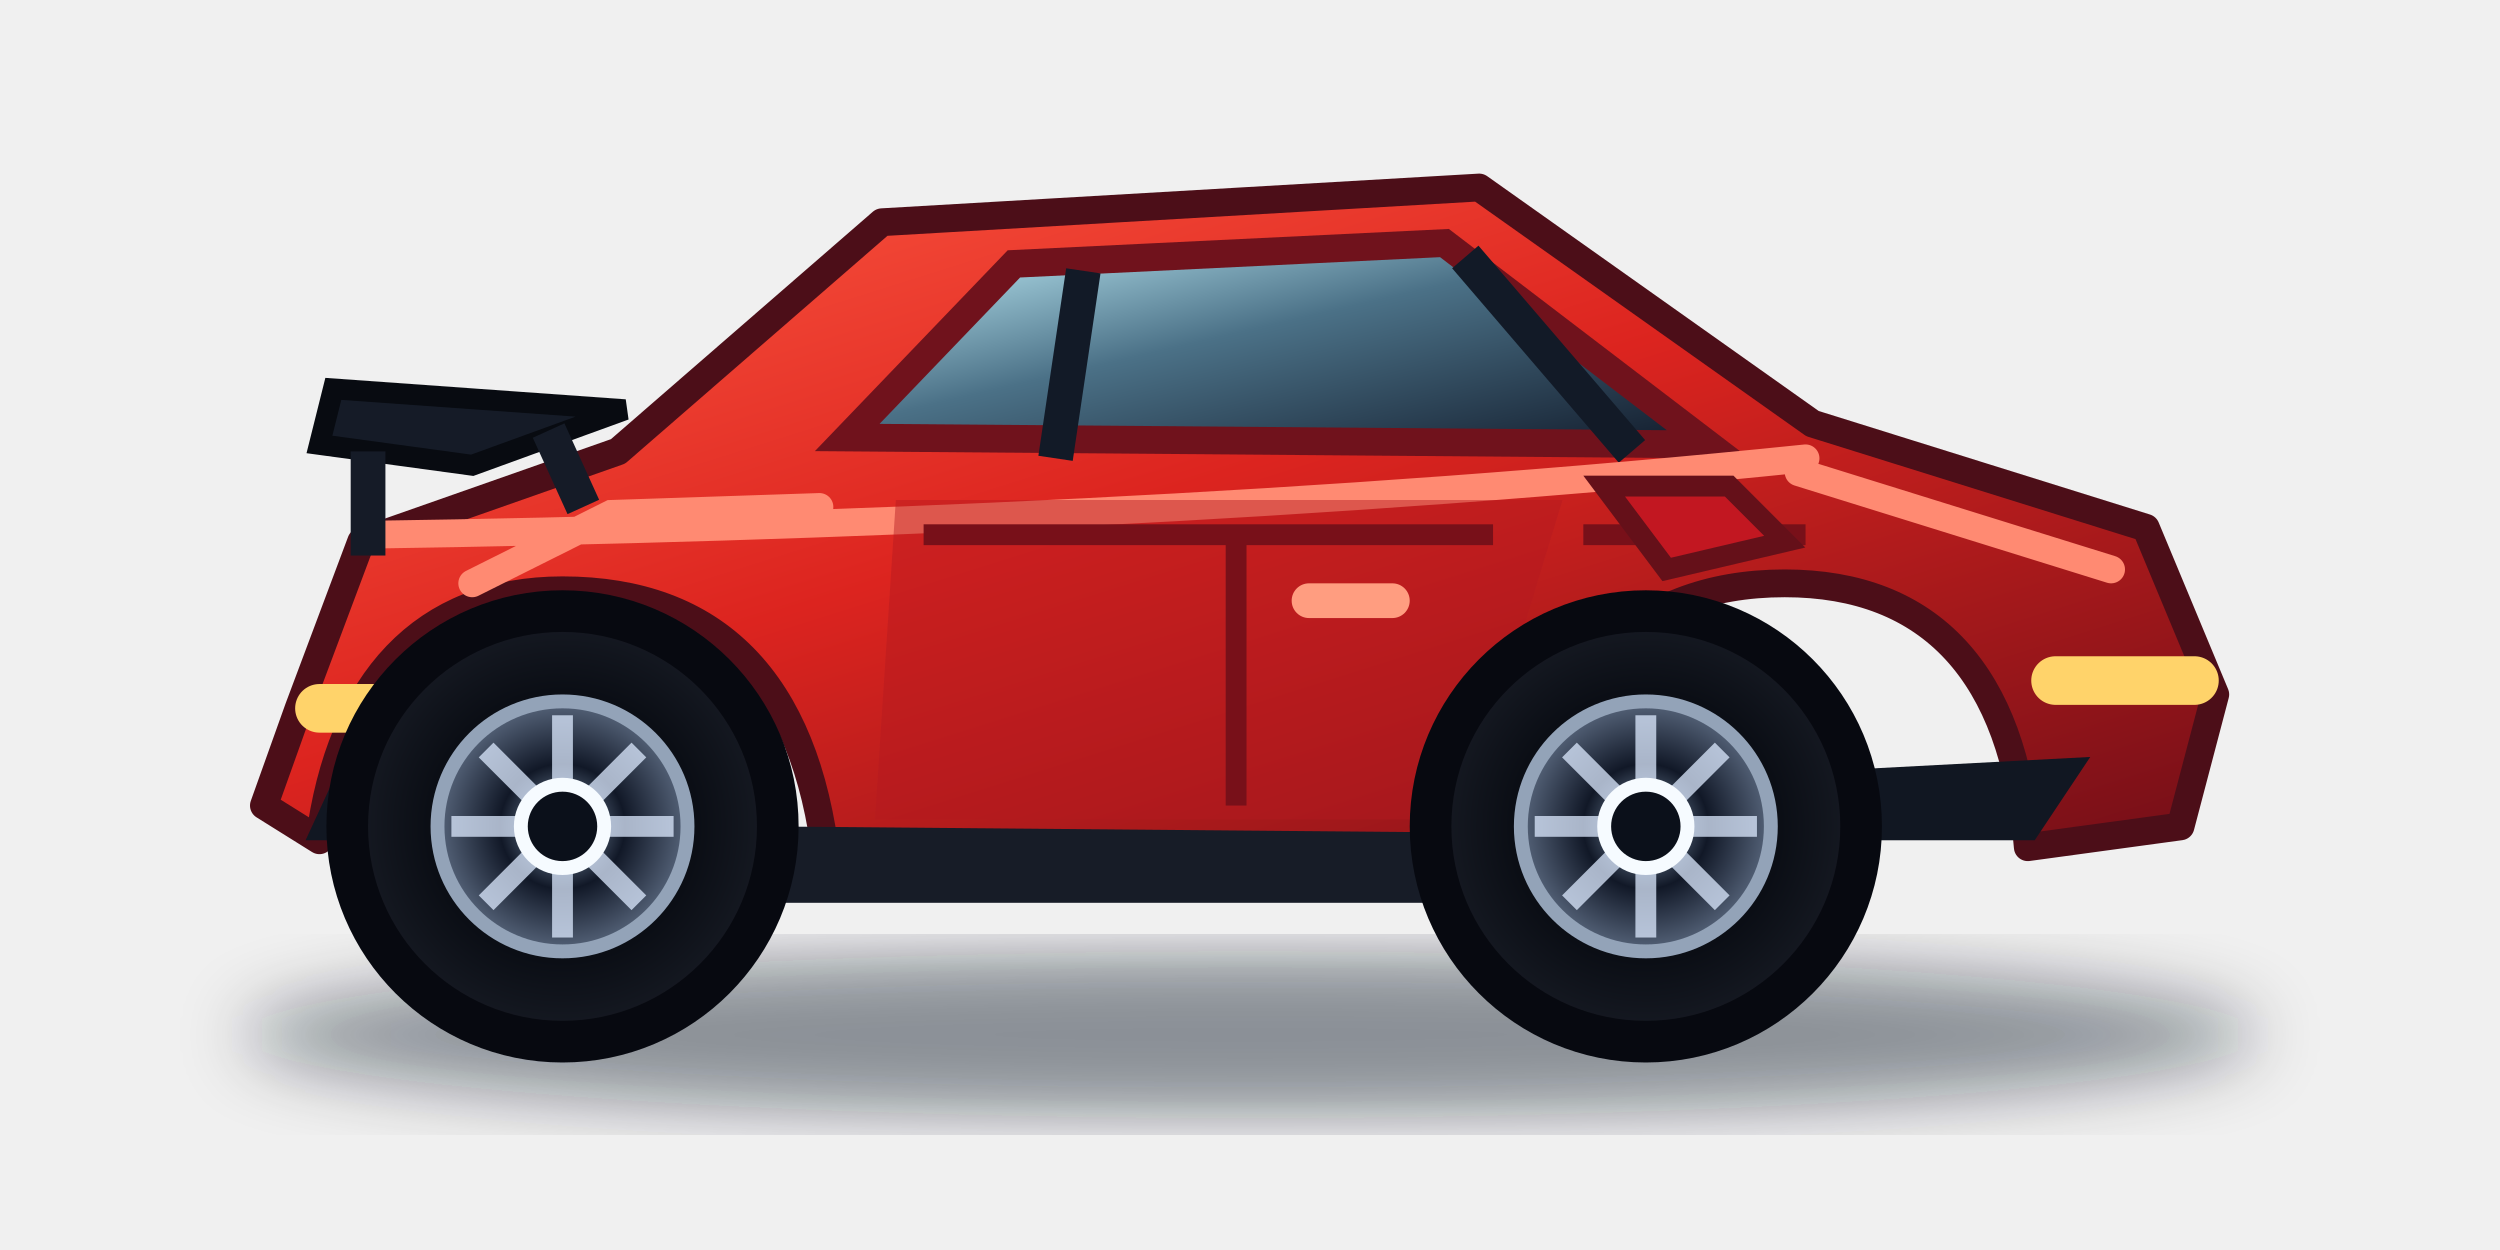
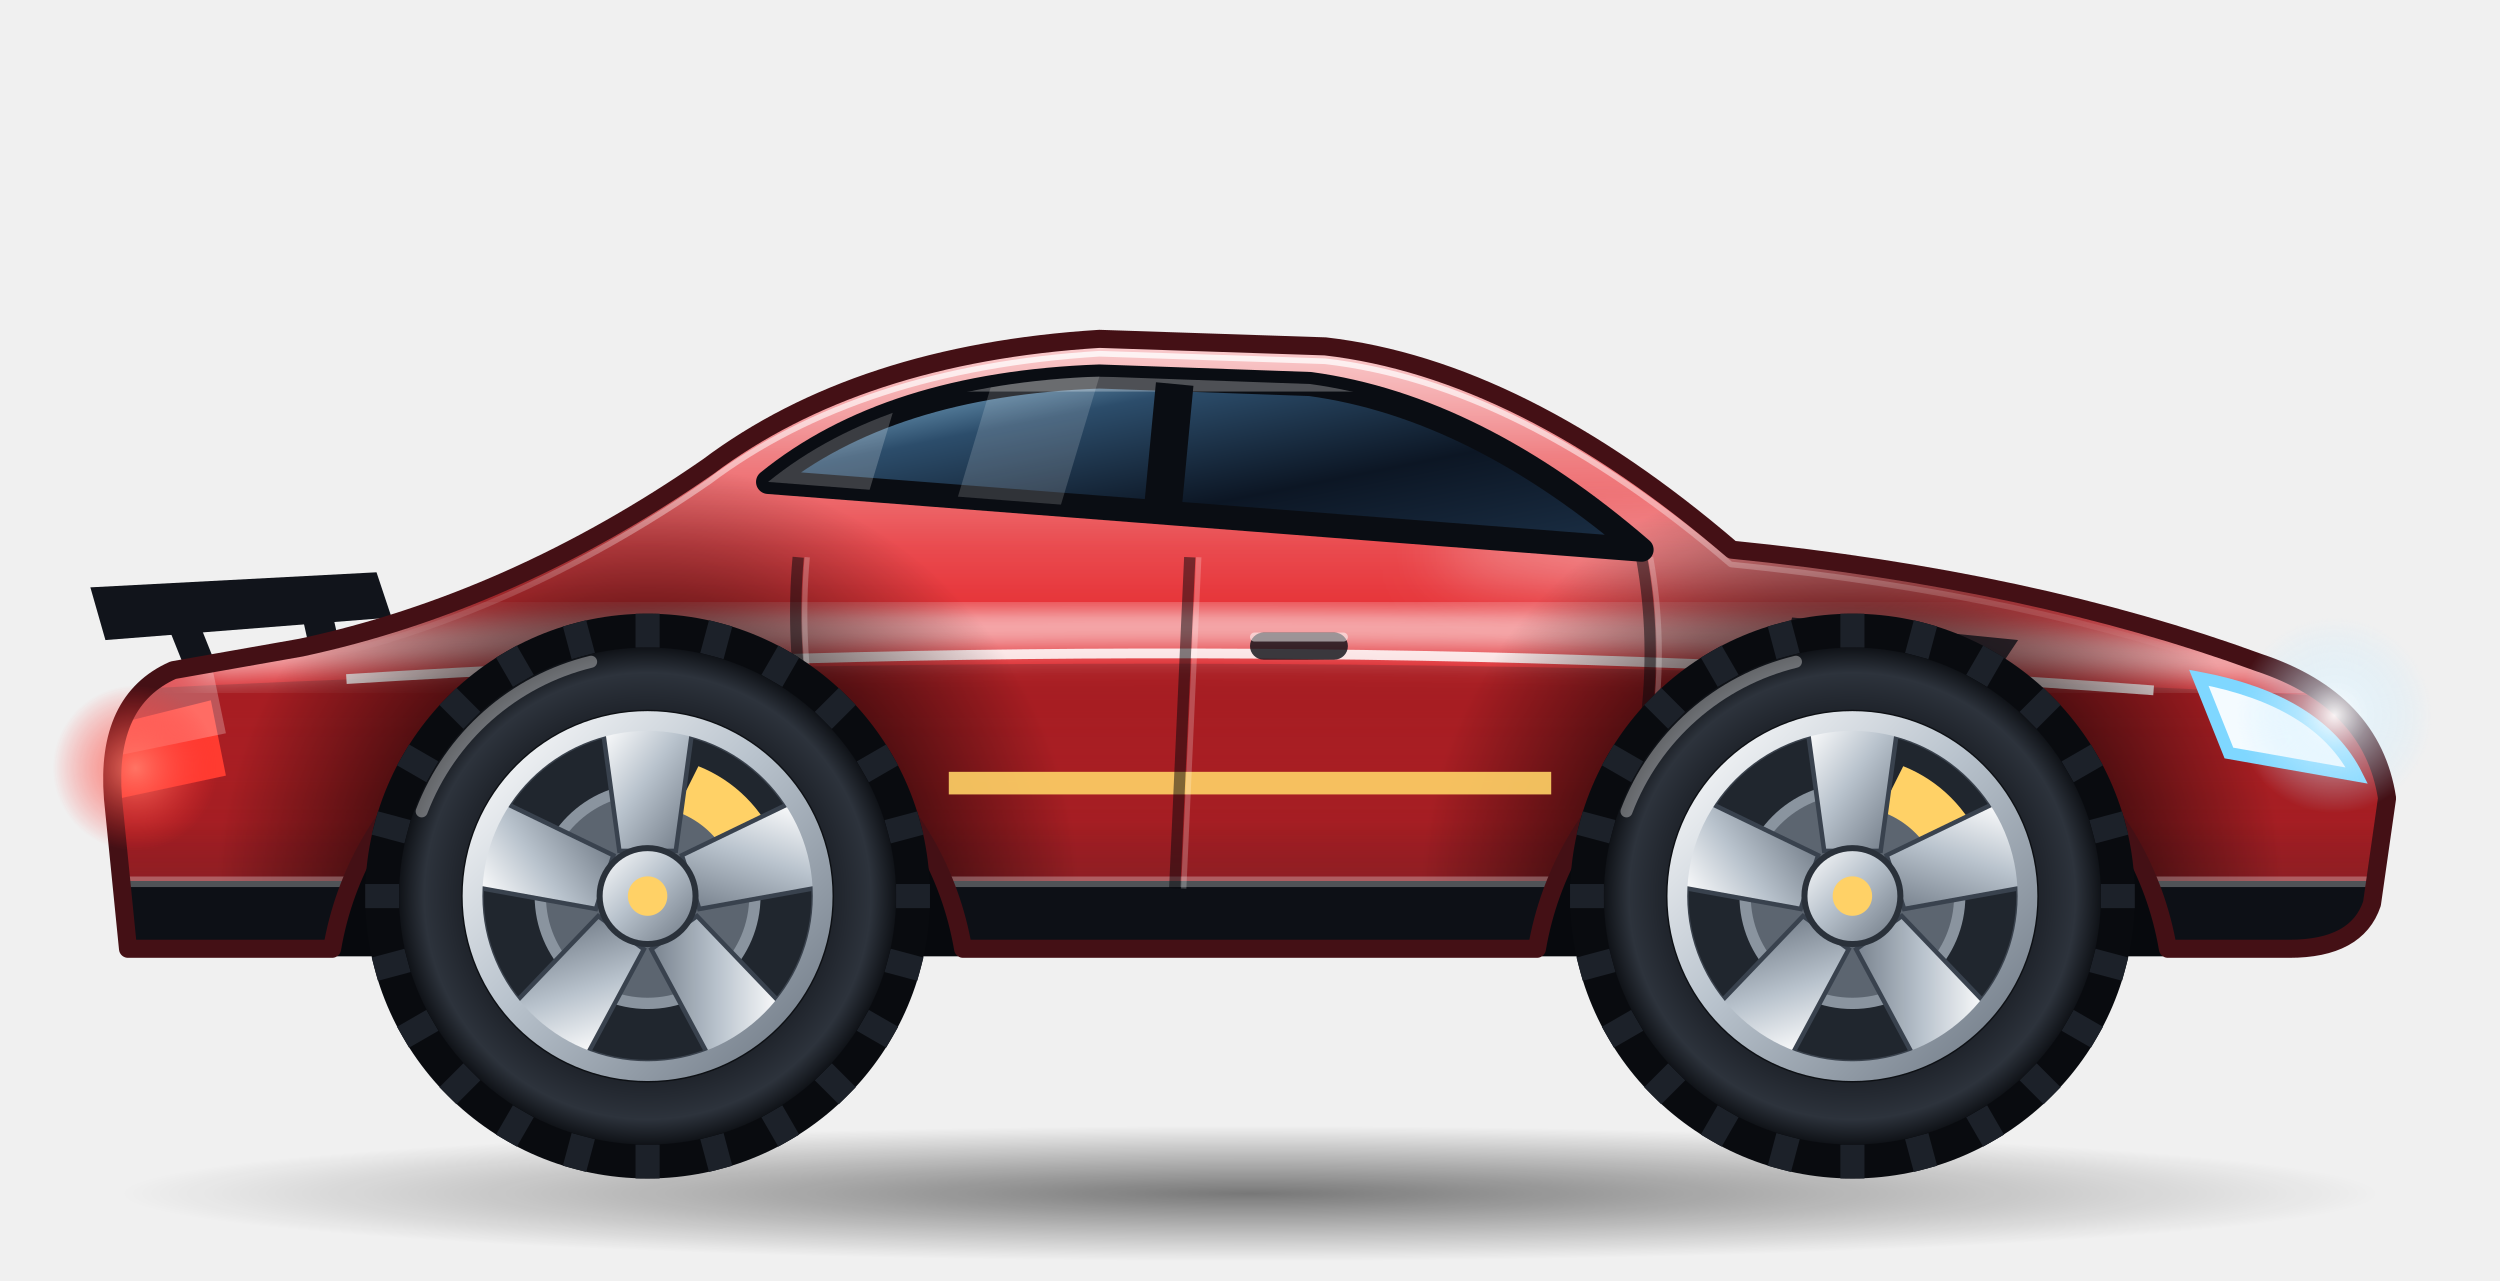
- <svg xmlns="http://www.w3.org/2000/svg" viewBox="0 0 360 180">
+ <svg xmlns="http://www.w3.org/2000/svg" viewBox="-6 0 332 170">
  <defs>
-     <linearGradient id="paint" x1="0" y1="0" x2="0.9" y2="1">
-       <stop offset="0" stop-color="#ff5b43" />
-       <stop offset=".48" stop-color="#dc241f" />
-       <stop offset="1" stop-color="#7b1018" />
-     </linearGradient>
-     <linearGradient id="glass" x1="0" y1="0" x2="1" y2="1">
-       <stop stop-color="#c7f5ff" />
-       <stop offset=".45" stop-color="#4b7187" />
-       <stop offset="1" stop-color="#111a2a" />
-     </linearGradient>
-     <radialGradient id="tire">
-       <stop offset=".56" stop-color="#364153" />
-       <stop offset=".6" stop-color="#0a0d14" />
-       <stop offset="1" stop-color="#171b24" />
-     </radialGradient>
-     <radialGradient id="rim">
-       <stop stop-color="#eff8ff" />
-       <stop offset=".16" stop-color="#64758b" />
-       <stop offset=".5" stop-color="#111827" />
-       <stop offset="1" stop-color="#56647a" />
-     </radialGradient>
-     <filter id="shadow">
-       <feGaussianBlur stdDeviation="5" />
+     <linearGradient id="copaint" x1="0" y1="42.0" x2="0" y2="126" gradientUnits="userSpaceOnUse">
+       <stop offset="0" stop-color="#f39da0" />
+       <stop offset=".22" stop-color="#e9494d" />
+       <stop offset=".5" stop-color="#e5262b" />
+       <stop offset=".8" stop-color="#af1f24" />
+       <stop offset="1" stop-color="#75161c" />
+     </linearGradient>
+     <linearGradient id="cosky" x1="0" y1="42.0" x2="0" y2="85.68" gradientUnits="userSpaceOnUse">
+       <stop offset="0" stop-color="#fff" stop-opacity=".62" />
+       <stop offset=".7" stop-color="#fff" stop-opacity=".1" />
+       <stop offset="1" stop-color="#fff" stop-opacity="0" />
+     </linearGradient>
+     <linearGradient id="cofloor" x1="0" y1="91.68" x2="0" y2="126" gradientUnits="userSpaceOnUse">
+       <stop offset="0" stop-color="#05070c" stop-opacity=".22" />
+       <stop offset=".5" stop-color="#05070c" stop-opacity=".06" />
+       <stop offset="1" stop-color="#ed676b" stop-opacity=".22" />
+     </linearGradient>
+     <linearGradient id="coglass" x1="0" y1="0" x2="1" y2="1">
+       <stop offset="0" stop-color="#9fd4f2" />
+       <stop offset=".28" stop-color="#2c4d6b" />
+       <stop offset=".62" stop-color="#0c1624" />
+       <stop offset="1" stop-color="#1c3148" />
+     </linearGradient>
+     <linearGradient id="corim" x1="0" y1="36.0" x2="0" y2="85.68" gradientUnits="userSpaceOnUse">
+       <stop offset="0" stop-color="#fff" stop-opacity=".95" />
+       <stop offset="1" stop-color="#fff" stop-opacity="0" />
+     </linearGradient>
+     <radialGradient id="coao">
+       <stop offset=".62" stop-color="#000" stop-opacity=".55" />
+       <stop offset="1" stop-color="#000" stop-opacity="0" />
+     </radialGradient>
+     <radialGradient id="coglow">
+       <stop offset="0" stop-color="#fff" stop-opacity=".95" />
+       <stop offset=".35" stop-color="#dff4ff" stop-opacity=".55" />
+       <stop offset="1" stop-color="#bfe8ff" stop-opacity="0" />
+     </radialGradient>
+     <radialGradient id="cored">
+       <stop offset="0" stop-color="#ff7a6a" stop-opacity=".9" />
+       <stop offset="1" stop-color="#ff2a2a" stop-opacity="0" />
+     </radialGradient>
+     <filter id="cosoft" x="-20%" y="-60%" width="140%" height="220%">
+       <feGaussianBlur stdDeviation="2.2" />
    </filter>
+     <filter id="cosofter" x="-20%" y="-80%" width="140%" height="260%">
+       <feGaussianBlur stdDeviation="4" />
+     </filter>
+     <clipPath id="cobody">
+       <path d="M 11.0 126 L 9 106 Q 8 93 17 89 L 34 86 Q 62 80 88 62 Q 108 47 140 45 L 170 46 Q 196 49 224 73 Q 264 77 294 88 Q 309 93 311 106 L 309 120 Q 307 126 298 126 L 281.9 126 A 42.5 42.5 0 0 0 198.1 126 L 121.9 126 A 42.5 42.5 0 0 0 38.1 126 Z" />
+     </clipPath>
+     <clipPath id="cowin">
+       <path d="M 96 64 Q 112 51 140 50 L 168 51 Q 190 54 212 73 Z" />
+     </clipPath>
+     <clipPath id="cowell">
+       <rect x="0" y="0" width="340" height="127" />
+     </clipPath>
+     <radialGradient id="cotire">
+       <stop offset=".7" stop-color="#1b1f26" />
+       <stop offset=".9" stop-color="#2d333c" />
+       <stop offset="1" stop-color="#101318" />
+     </radialGradient>
+     <linearGradient id="coalloy" x1="0" y1="0" x2="1" y2="1">
+       <stop offset="0" stop-color="#ffffff" />
+       <stop offset=".45" stop-color="#b9c3cd" />
+       <stop offset="1" stop-color="#6c7682" />
+     </linearGradient>
+     <radialGradient id="coshadow">
+       <stop offset="0" stop-color="#000" stop-opacity=".5" />
+       <stop offset="1" stop-color="#000" stop-opacity="0" />
+     </radialGradient>
  </defs>
-   <ellipse cx="180" cy="149" rx="145" ry="12" fill="#06101b" opacity=".42" filter="url(#shadow)" />
-   <g transform="translate(30 8)">
-     <path d="M13 94 22 70l37-13 38-33 86-5 48 34 48 15 10 24-5 19-22 3c-2-25-14-38-35-38-22 0-36 14-38 40H89c-3-26-16-39-38-39-20 0-32 13-35 36l-8-5z" fill="url(#paint)" stroke="#4c0e18" stroke-width="4" stroke-linejoin="round" />
-     <path d="m92 55 24-25 62-3 38 29z" fill="url(#glass)" stroke="#70121c" stroke-width="4" />
-     <path d="m126 31-4 27M181 29l24 28" stroke="#121a27" stroke-width="5" />
-     <path d="M23 69c67-1 139-4 207-11M88 65l-30 1-20 10M229 60l45 14" fill="none" stroke="#ff8a72" stroke-width="4" stroke-linecap="round" />
-     <path d="M99 64h96l-14 46H96z" fill="#b31920" opacity=".45" />
-     <path d="M103 69h82M198 69h32M148 69v39" stroke="#781019" stroke-width="3" />
-     <rect x="156" y="76" width="17" height="5" rx="2.5" fill="#ff9d80" />
-     <path d="m38 59-22-3 2-8 42 3z" fill="#151b27" stroke="#080b11" stroke-width="3" />
-     <path d="M23 57v15M49 54l5 11" stroke="#151b27" stroke-width="5" />
-     <path d="M16 94h18M266 90h20" stroke="#ffd36a" stroke-width="7" stroke-linecap="round" />
-     <path d="m80 111 114 1-6 10H83z" fill="#171c27" />
-     <path d="M201 62h18l8 8-17 4z" fill="#c21721" stroke="#651019" stroke-width="3" />
-     <path d="m233 103 38-2-8 12h-30zM20 100h14l-5 13H14z" fill="#111722" />
-   </g>
-   <g fill="url(#tire)" stroke="#070910" stroke-width="6">
-     <circle cx="81" cy="119" r="31" />
-     <circle cx="237" cy="119" r="31" />
-   </g>
-   <g fill="url(#rim)" stroke="#93a3b8" stroke-width="2">
-     <circle cx="81" cy="119" r="18" />
-     <circle cx="237" cy="119" r="18" />
-   </g>
-   <g stroke="#dceaff" stroke-width="3" opacity=".75">
-     <path d="m81 103v32m-16-16h32m-27-11 22 22m0-22-22 22" />
-     <path d="m237 103v32m-16-16h32m-27-11 22 22m0-22-22 22" />
-   </g>
-   <g fill="#0b101a" stroke="#f6fbff" stroke-width="2">
-     <circle cx="81" cy="119" r="6" />
-     <circle cx="237" cy="119" r="6" />
+   <ellipse cx="160.0" cy="158.5" rx="150.4" ry="9" fill="url(#coshadow)" />
+   <g clip-path="url(#cowell)">
+     <circle cx="80.0" cy="119.0" r="42.0" fill="#07090d" />
+     <circle cx="240.0" cy="119.0" r="42.0" fill="#07090d" />
+   </g>
+   <path d="M 6 78 L 44 76 L 46 82 L 8 85 Z" fill="#11141b" />
+   <path d="M 18 82 L 22 92 M 36 81 L 38 90" stroke="#11141b" stroke-width="4" />
+   <path d="M 11.0 126 L 9 106 Q 8 93 17 89 L 34 86 Q 62 80 88 62 Q 108 47 140 45 L 170 46 Q 196 49 224 73 Q 264 77 294 88 Q 309 93 311 106 L 309 120 Q 307 126 298 126 L 281.9 126 A 42.5 42.5 0 0 0 198.1 126 L 121.9 126 A 42.5 42.5 0 0 0 38.1 126 Z" fill="url(#copaint)" />
+   <g clip-path="url(#cobody)">
+     <rect x="0" y="32.0" width="340" height="53.68" fill="url(#cosky)" />
+     <path d="M -10 92.68 Q 160.0 82.68 340 94.68 L 340 130 L -10 130 Z" fill="url(#cofloor)" />
+     <path d="M 20 87.18 Q 160.0 78.68 304 88.68" stroke="#fff" stroke-width="5" fill="none" opacity=".75" filter="url(#cosoft)" />
+     <path d="M 40 90.18 Q 160.0 82.68 280 91.68" stroke="#fff" stroke-width="1.3" fill="none" opacity=".85" />
+     <ellipse cx="230.4" cy="73.68" rx="46" ry="5" fill="#fff" opacity=".4" filter="url(#cosofter)" />
+     <circle cx="80.0" cy="119.0" r="57.5" fill="url(#coao)" />
+     <circle cx="240.0" cy="119.0" r="57.5" fill="url(#coao)" />
+     <rect x="0" y="117" width="340" height="12" fill="#0d1016" />
+     <rect x="0" y="116.4" width="340" height="1.4" fill="#fff" opacity=".28" />
+     <path d="M 232 82 L 262 85 L 258 91 L 230 88 Z" fill="#0b0e14" opacity=".8" />
+     <path d="M 120 104 L 200 104" stroke="#ffd166" stroke-width="3" opacity=".9" />
+     <path d="M 60 104 L 112 104" stroke="#ffd166" stroke-width="3" opacity=".9" />
+     <path d="M 152 74 L 150 118 M 100 74 Q 98 96 108 120 M 212 74 Q 216 96 206 120" stroke="#05070c" stroke-width="1.5" fill="none" opacity=".5" />
+     <path d="M 152 74 L 150 118 M 100 74 Q 98 96 108 120 M 212 74 Q 216 96 206 120" stroke="#fff" stroke-width=".7" fill="none" opacity=".22" transform="translate(1.2 0)" />
+     <rect x="160" y="84" width="13" height="3.6" rx="1.8" fill="#0a0d13" opacity=".8" />
+     <rect x="160" y="84" width="13" height="1.2" rx=".6" fill="#fff" opacity=".5" />
+     <path d="M 10 96 L 22 93 L 24 103 L 10 106 Z" fill="#ff3b30" />
+     <path d="M 10 96 L 22 93 L 24 103 L 10 106 Z" fill="#fff" opacity=".25" transform="translate(0 -1.5) scale(1 .96)" />
+     <path d="M 286 90 Q 302 93 307 103 L 290 100 Z" fill="#f4fbff" />
+     <path d="M 286 90 Q 302 93 307 103 L 290 100 Z" fill="none" stroke="#7fd7ff" stroke-width="1.6" />
+   </g>
+   <path d="M 96 64 Q 112 51 140 50 L 168 51 Q 190 54 212 73 Z" fill="url(#coglass)" stroke="#0a0d13" stroke-width="3.2" stroke-linejoin="round" />
+   <g clip-path="url(#cowin)">
+     <path d="M 60 30 L 120 30 L 96 110 L 36 110 Z" fill="#fff" opacity=".2" />
+     <path d="M 132 30 L 146 30 L 122 110 L 108 110 Z" fill="#fff" opacity=".16" />
+     <path d="M 0 51.0 L 320 51.0" stroke="#fff" stroke-width="2" opacity=".28" />
+     <path d="M 150 51 L 148 72" stroke="#0a0d13" stroke-width="5" />
+   </g>
+   <path d="M 11.0 126 L 9 106 Q 8 93 17 89 L 34 86 Q 62 80 88 62 Q 108 47 140 45 L 170 46 Q 196 49 224 73 Q 264 77 294 88 Q 309 93 311 106 L 309 120 Q 307 126 298 126 L 281.9 126 A 42.5 42.5 0 0 0 198.1 126 L 121.9 126 A 42.5 42.5 0 0 0 38.1 126 Z" fill="none" stroke="#441015" stroke-width="2.4" stroke-linejoin="round" />
+   <path d="M 11.0 126 L 9 106 Q 8 93 17 89 L 34 86 Q 62 80 88 62 Q 108 47 140 45 L 170 46 Q 196 49 224 73 Q 264 77 294 88 Q 309 93 311 106 L 309 120 Q 307 126 298 126 L 281.9 126 A 42.5 42.5 0 0 0 198.1 126 L 121.9 126 A 42.5 42.5 0 0 0 38.1 126 Z" fill="none" stroke="url(#corim)" stroke-width="1.5" stroke-linejoin="round" transform="translate(0 1.6)" clip-path="url(#cobody)" />
+   <circle cx="304.0" cy="95.0" r="13" fill="url(#coglow)" />
+   <circle cx="12.0" cy="102.0" r="11" fill="url(#cored)" />
+   <g transform="translate(80.0 119.0)">
+     <circle r="37.50" fill="#090b0f" />
+     <rect x="-1.6" y="-37.50" width="3.2" height="4.50" fill="#1c2129" transform="rotate(0)" />
+     <rect x="-1.6" y="-37.50" width="3.2" height="4.50" fill="#1c2129" transform="rotate(15)" />
+     <rect x="-1.6" y="-37.50" width="3.2" height="4.50" fill="#1c2129" transform="rotate(30)" />
+     <rect x="-1.6" y="-37.50" width="3.2" height="4.50" fill="#1c2129" transform="rotate(45)" />
+     <rect x="-1.6" y="-37.50" width="3.2" height="4.50" fill="#1c2129" transform="rotate(60)" />
+     <rect x="-1.6" y="-37.50" width="3.2" height="4.50" fill="#1c2129" transform="rotate(75)" />
+     <rect x="-1.6" y="-37.50" width="3.2" height="4.50" fill="#1c2129" transform="rotate(90)" />
+     <rect x="-1.6" y="-37.50" width="3.2" height="4.50" fill="#1c2129" transform="rotate(105)" />
+     <rect x="-1.6" y="-37.50" width="3.2" height="4.50" fill="#1c2129" transform="rotate(120)" />
+     <rect x="-1.6" y="-37.50" width="3.2" height="4.50" fill="#1c2129" transform="rotate(135)" />
+     <rect x="-1.6" y="-37.50" width="3.2" height="4.50" fill="#1c2129" transform="rotate(150)" />
+     <rect x="-1.6" y="-37.50" width="3.2" height="4.50" fill="#1c2129" transform="rotate(165)" />
+     <rect x="-1.6" y="-37.50" width="3.2" height="4.50" fill="#1c2129" transform="rotate(180)" />
+     <rect x="-1.6" y="-37.50" width="3.2" height="4.50" fill="#1c2129" transform="rotate(195)" />
+     <rect x="-1.6" y="-37.50" width="3.2" height="4.50" fill="#1c2129" transform="rotate(210)" />
+     <rect x="-1.6" y="-37.50" width="3.2" height="4.50" fill="#1c2129" transform="rotate(225)" />
+     <rect x="-1.6" y="-37.50" width="3.2" height="4.50" fill="#1c2129" transform="rotate(240)" />
+     <rect x="-1.6" y="-37.50" width="3.2" height="4.50" fill="#1c2129" transform="rotate(255)" />
+     <rect x="-1.6" y="-37.50" width="3.2" height="4.50" fill="#1c2129" transform="rotate(270)" />
+     <rect x="-1.6" y="-37.50" width="3.2" height="4.50" fill="#1c2129" transform="rotate(285)" />
+     <rect x="-1.6" y="-37.50" width="3.2" height="4.50" fill="#1c2129" transform="rotate(300)" />
+     <rect x="-1.6" y="-37.50" width="3.2" height="4.50" fill="#1c2129" transform="rotate(315)" />
+     <rect x="-1.6" y="-37.50" width="3.2" height="4.50" fill="#1c2129" transform="rotate(330)" />
+     <rect x="-1.6" y="-37.50" width="3.2" height="4.50" fill="#1c2129" transform="rotate(345)" />
+     <circle r="33.00" fill="url(#cotire)" />
+     <circle r="24.75" fill="#0d1014" />
+     <circle r="23.25" fill="#3a424d" />
+     <circle r="21.75" fill="#20262e" />
+     <circle r="15.00" fill="#8a949f" />
+     <circle r="13.50" fill="#5c6570" />
+     <path d="M 6.75 -17.25 A 18.75 18.75 0 0 1 17.25 -6.75 L 11.25 -3.75 A 12.00 12.00 0 0 0 3.75 -11.25 Z" fill="#ffd166" />
+     <path d="M -3.75 -6.00 L -6.00 -22.50 L 6.00 -22.50 L 3.75 -6.00 Z" fill="url(#coalloy)" stroke="#39424e" stroke-width=".6" transform="rotate(0)" />
+     <path d="M -3.75 -6.00 L -6.00 -22.50 L 6.00 -22.50 L 3.75 -6.00 Z" fill="url(#coalloy)" stroke="#39424e" stroke-width=".6" transform="rotate(72)" />
+     <path d="M -3.75 -6.00 L -6.00 -22.50 L 6.00 -22.50 L 3.75 -6.00 Z" fill="url(#coalloy)" stroke="#39424e" stroke-width=".6" transform="rotate(144)" />
+     <path d="M -3.75 -6.00 L -6.00 -22.50 L 6.00 -22.50 L 3.75 -6.00 Z" fill="url(#coalloy)" stroke="#39424e" stroke-width=".6" transform="rotate(216)" />
+     <path d="M -3.75 -6.00 L -6.00 -22.50 L 6.00 -22.50 L 3.75 -6.00 Z" fill="url(#coalloy)" stroke="#39424e" stroke-width=".6" transform="rotate(288)" />
+     <circle r="23.25" fill="none" stroke="url(#coalloy)" stroke-width="2.62" />
+     <circle r="6.37" fill="url(#coalloy)" stroke="#2a313a" stroke-width=".8" />
+     <circle r="2.62" fill="#ffd166" />
+     <path d="M -30.00 -11.25 A 32.25 32.25 0 0 1 -7.50 -31.12" stroke="#fff" stroke-width="1.6" fill="none" opacity=".35" stroke-linecap="round" />
+   </g>
+   <g transform="translate(240.0 119.0)">
+     <circle r="37.50" fill="#090b0f" />
+     <rect x="-1.6" y="-37.50" width="3.2" height="4.50" fill="#1c2129" transform="rotate(0)" />
+     <rect x="-1.6" y="-37.50" width="3.2" height="4.50" fill="#1c2129" transform="rotate(15)" />
+     <rect x="-1.6" y="-37.50" width="3.2" height="4.50" fill="#1c2129" transform="rotate(30)" />
+     <rect x="-1.6" y="-37.50" width="3.2" height="4.50" fill="#1c2129" transform="rotate(45)" />
+     <rect x="-1.6" y="-37.50" width="3.2" height="4.50" fill="#1c2129" transform="rotate(60)" />
+     <rect x="-1.6" y="-37.50" width="3.2" height="4.50" fill="#1c2129" transform="rotate(75)" />
+     <rect x="-1.6" y="-37.50" width="3.2" height="4.50" fill="#1c2129" transform="rotate(90)" />
+     <rect x="-1.6" y="-37.50" width="3.2" height="4.50" fill="#1c2129" transform="rotate(105)" />
+     <rect x="-1.6" y="-37.50" width="3.2" height="4.50" fill="#1c2129" transform="rotate(120)" />
+     <rect x="-1.6" y="-37.50" width="3.2" height="4.50" fill="#1c2129" transform="rotate(135)" />
+     <rect x="-1.6" y="-37.50" width="3.2" height="4.50" fill="#1c2129" transform="rotate(150)" />
+     <rect x="-1.6" y="-37.50" width="3.2" height="4.50" fill="#1c2129" transform="rotate(165)" />
+     <rect x="-1.6" y="-37.50" width="3.2" height="4.50" fill="#1c2129" transform="rotate(180)" />
+     <rect x="-1.6" y="-37.50" width="3.2" height="4.50" fill="#1c2129" transform="rotate(195)" />
+     <rect x="-1.6" y="-37.50" width="3.2" height="4.50" fill="#1c2129" transform="rotate(210)" />
+     <rect x="-1.6" y="-37.50" width="3.2" height="4.50" fill="#1c2129" transform="rotate(225)" />
+     <rect x="-1.6" y="-37.50" width="3.2" height="4.50" fill="#1c2129" transform="rotate(240)" />
+     <rect x="-1.6" y="-37.50" width="3.2" height="4.50" fill="#1c2129" transform="rotate(255)" />
+     <rect x="-1.6" y="-37.50" width="3.2" height="4.50" fill="#1c2129" transform="rotate(270)" />
+     <rect x="-1.6" y="-37.50" width="3.2" height="4.50" fill="#1c2129" transform="rotate(285)" />
+     <rect x="-1.6" y="-37.50" width="3.2" height="4.50" fill="#1c2129" transform="rotate(300)" />
+     <rect x="-1.6" y="-37.50" width="3.2" height="4.50" fill="#1c2129" transform="rotate(315)" />
+     <rect x="-1.6" y="-37.50" width="3.2" height="4.50" fill="#1c2129" transform="rotate(330)" />
+     <rect x="-1.6" y="-37.50" width="3.2" height="4.50" fill="#1c2129" transform="rotate(345)" />
+     <circle r="33.00" fill="url(#cotire)" />
+     <circle r="24.75" fill="#0d1014" />
+     <circle r="23.25" fill="#3a424d" />
+     <circle r="21.75" fill="#20262e" />
+     <circle r="15.00" fill="#8a949f" />
+     <circle r="13.50" fill="#5c6570" />
+     <path d="M 6.75 -17.25 A 18.75 18.75 0 0 1 17.25 -6.75 L 11.25 -3.75 A 12.00 12.00 0 0 0 3.75 -11.25 Z" fill="#ffd166" />
+     <path d="M -3.75 -6.00 L -6.00 -22.50 L 6.00 -22.50 L 3.75 -6.00 Z" fill="url(#coalloy)" stroke="#39424e" stroke-width=".6" transform="rotate(0)" />
+     <path d="M -3.75 -6.00 L -6.00 -22.50 L 6.00 -22.50 L 3.75 -6.00 Z" fill="url(#coalloy)" stroke="#39424e" stroke-width=".6" transform="rotate(72)" />
+     <path d="M -3.75 -6.00 L -6.00 -22.50 L 6.00 -22.50 L 3.75 -6.00 Z" fill="url(#coalloy)" stroke="#39424e" stroke-width=".6" transform="rotate(144)" />
+     <path d="M -3.75 -6.00 L -6.00 -22.50 L 6.00 -22.50 L 3.75 -6.00 Z" fill="url(#coalloy)" stroke="#39424e" stroke-width=".6" transform="rotate(216)" />
+     <path d="M -3.75 -6.00 L -6.00 -22.50 L 6.00 -22.50 L 3.75 -6.00 Z" fill="url(#coalloy)" stroke="#39424e" stroke-width=".6" transform="rotate(288)" />
+     <circle r="23.25" fill="none" stroke="url(#coalloy)" stroke-width="2.62" />
+     <circle r="6.37" fill="url(#coalloy)" stroke="#2a313a" stroke-width=".8" />
+     <circle r="2.62" fill="#ffd166" />
+     <path d="M -30.00 -11.25 A 32.25 32.25 0 0 1 -7.50 -31.12" stroke="#fff" stroke-width="1.6" fill="none" opacity=".35" stroke-linecap="round" />
  </g>
</svg>
